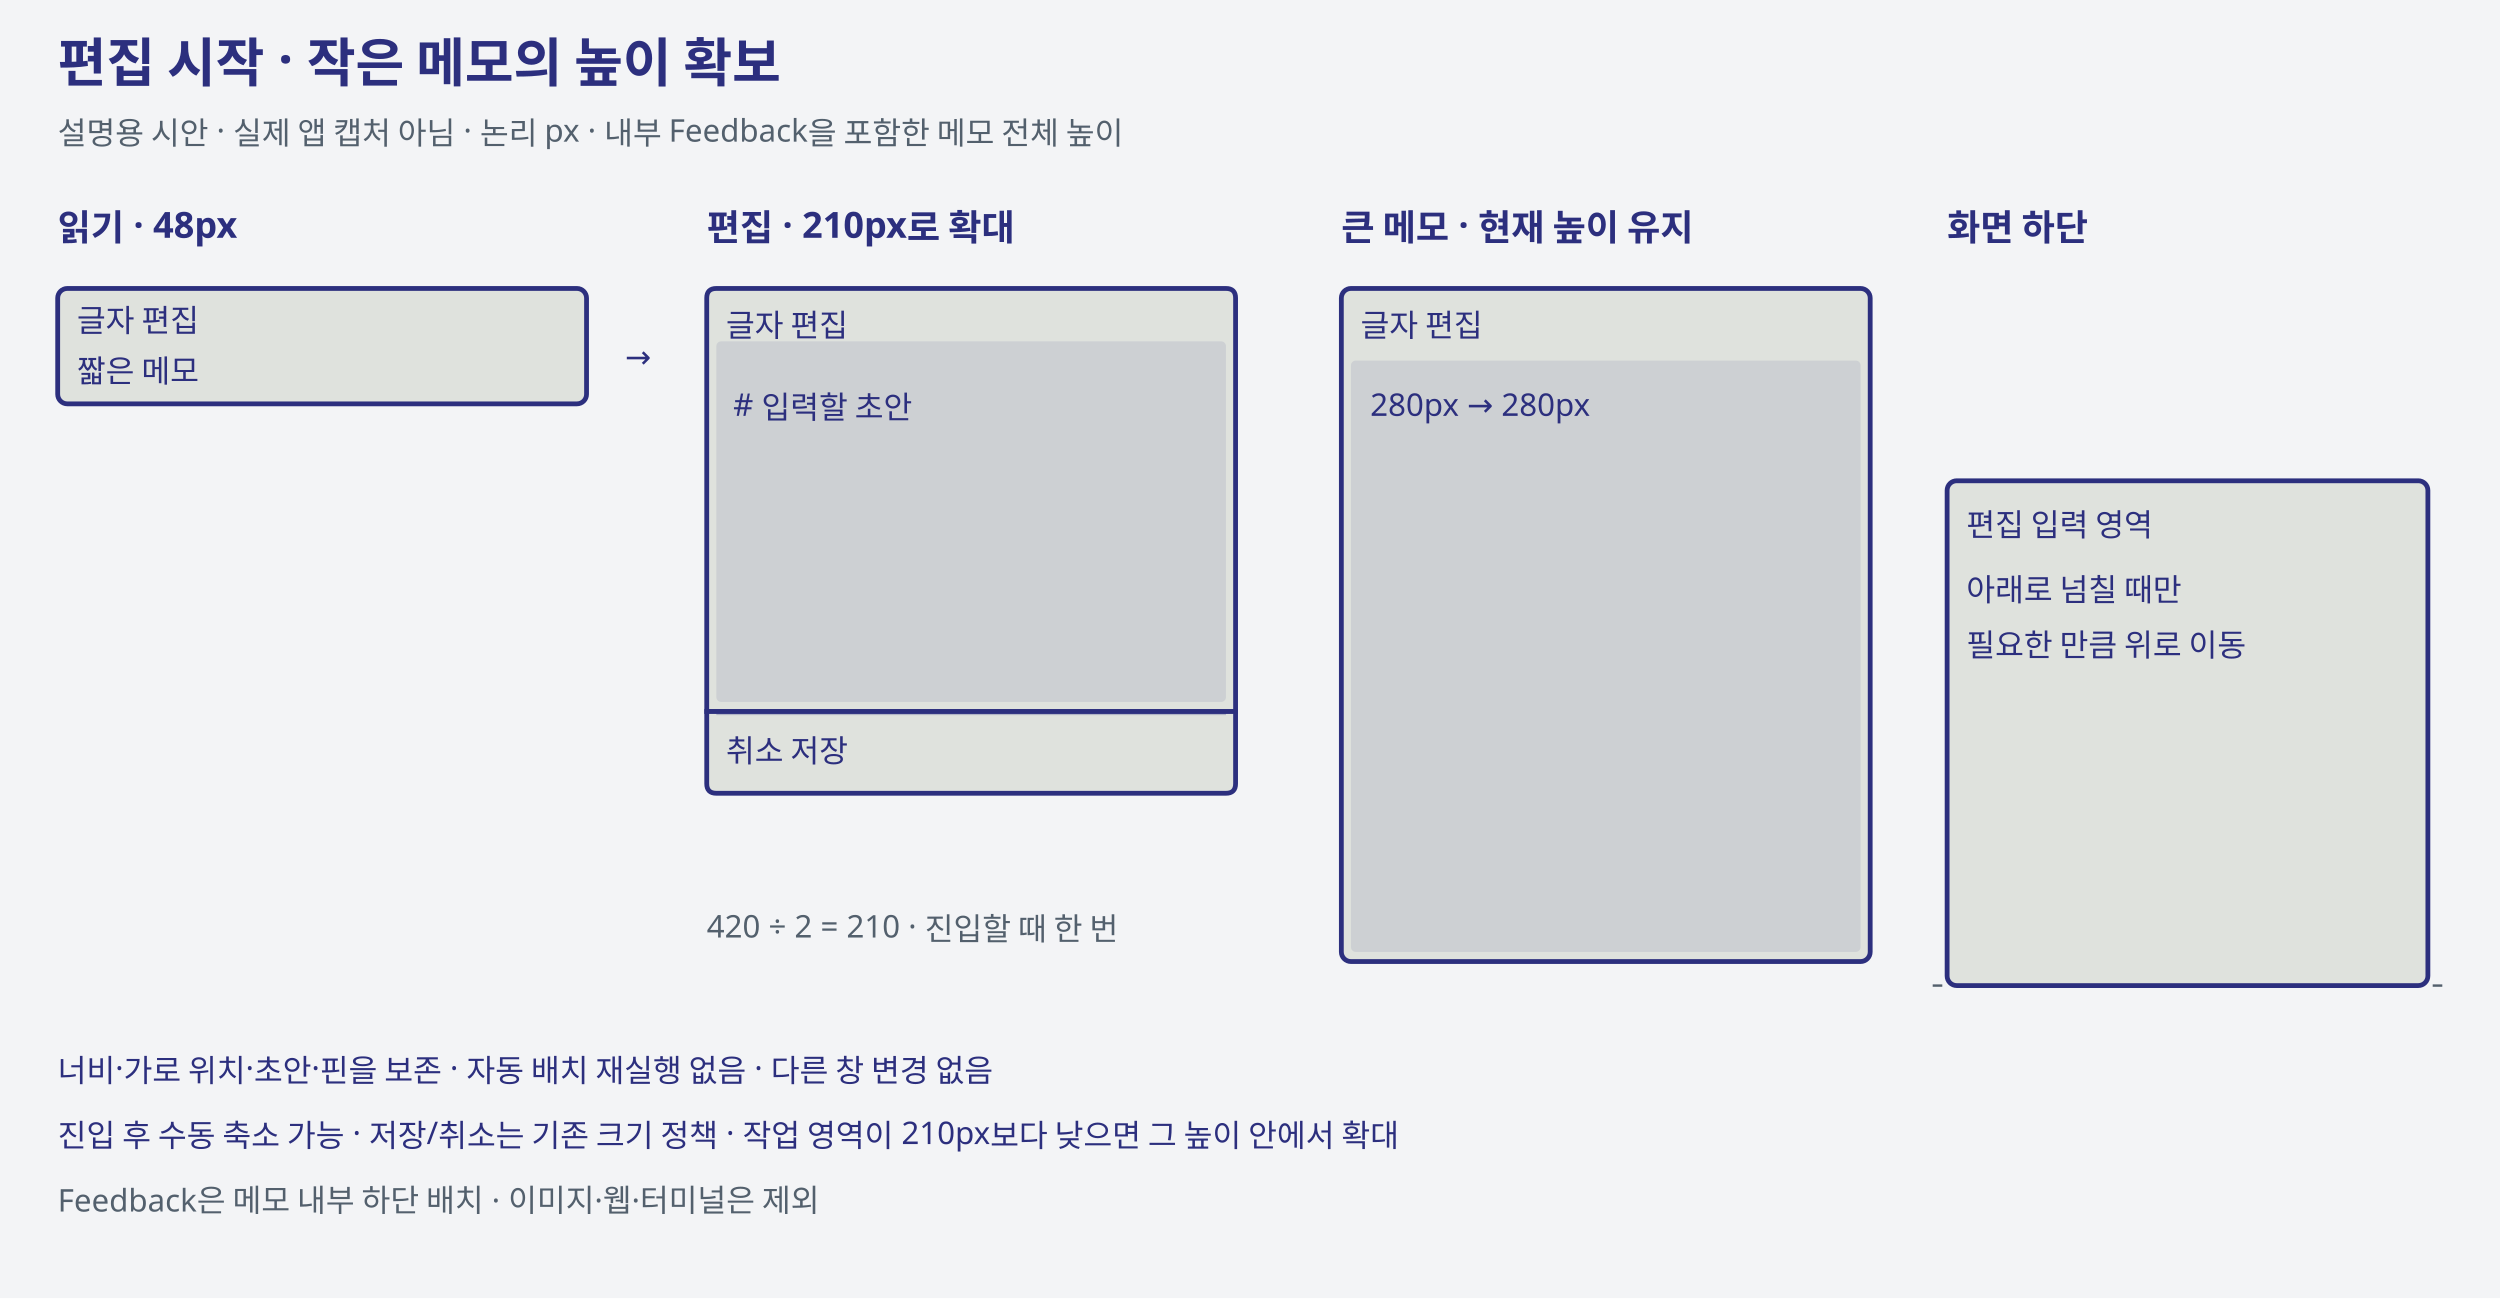
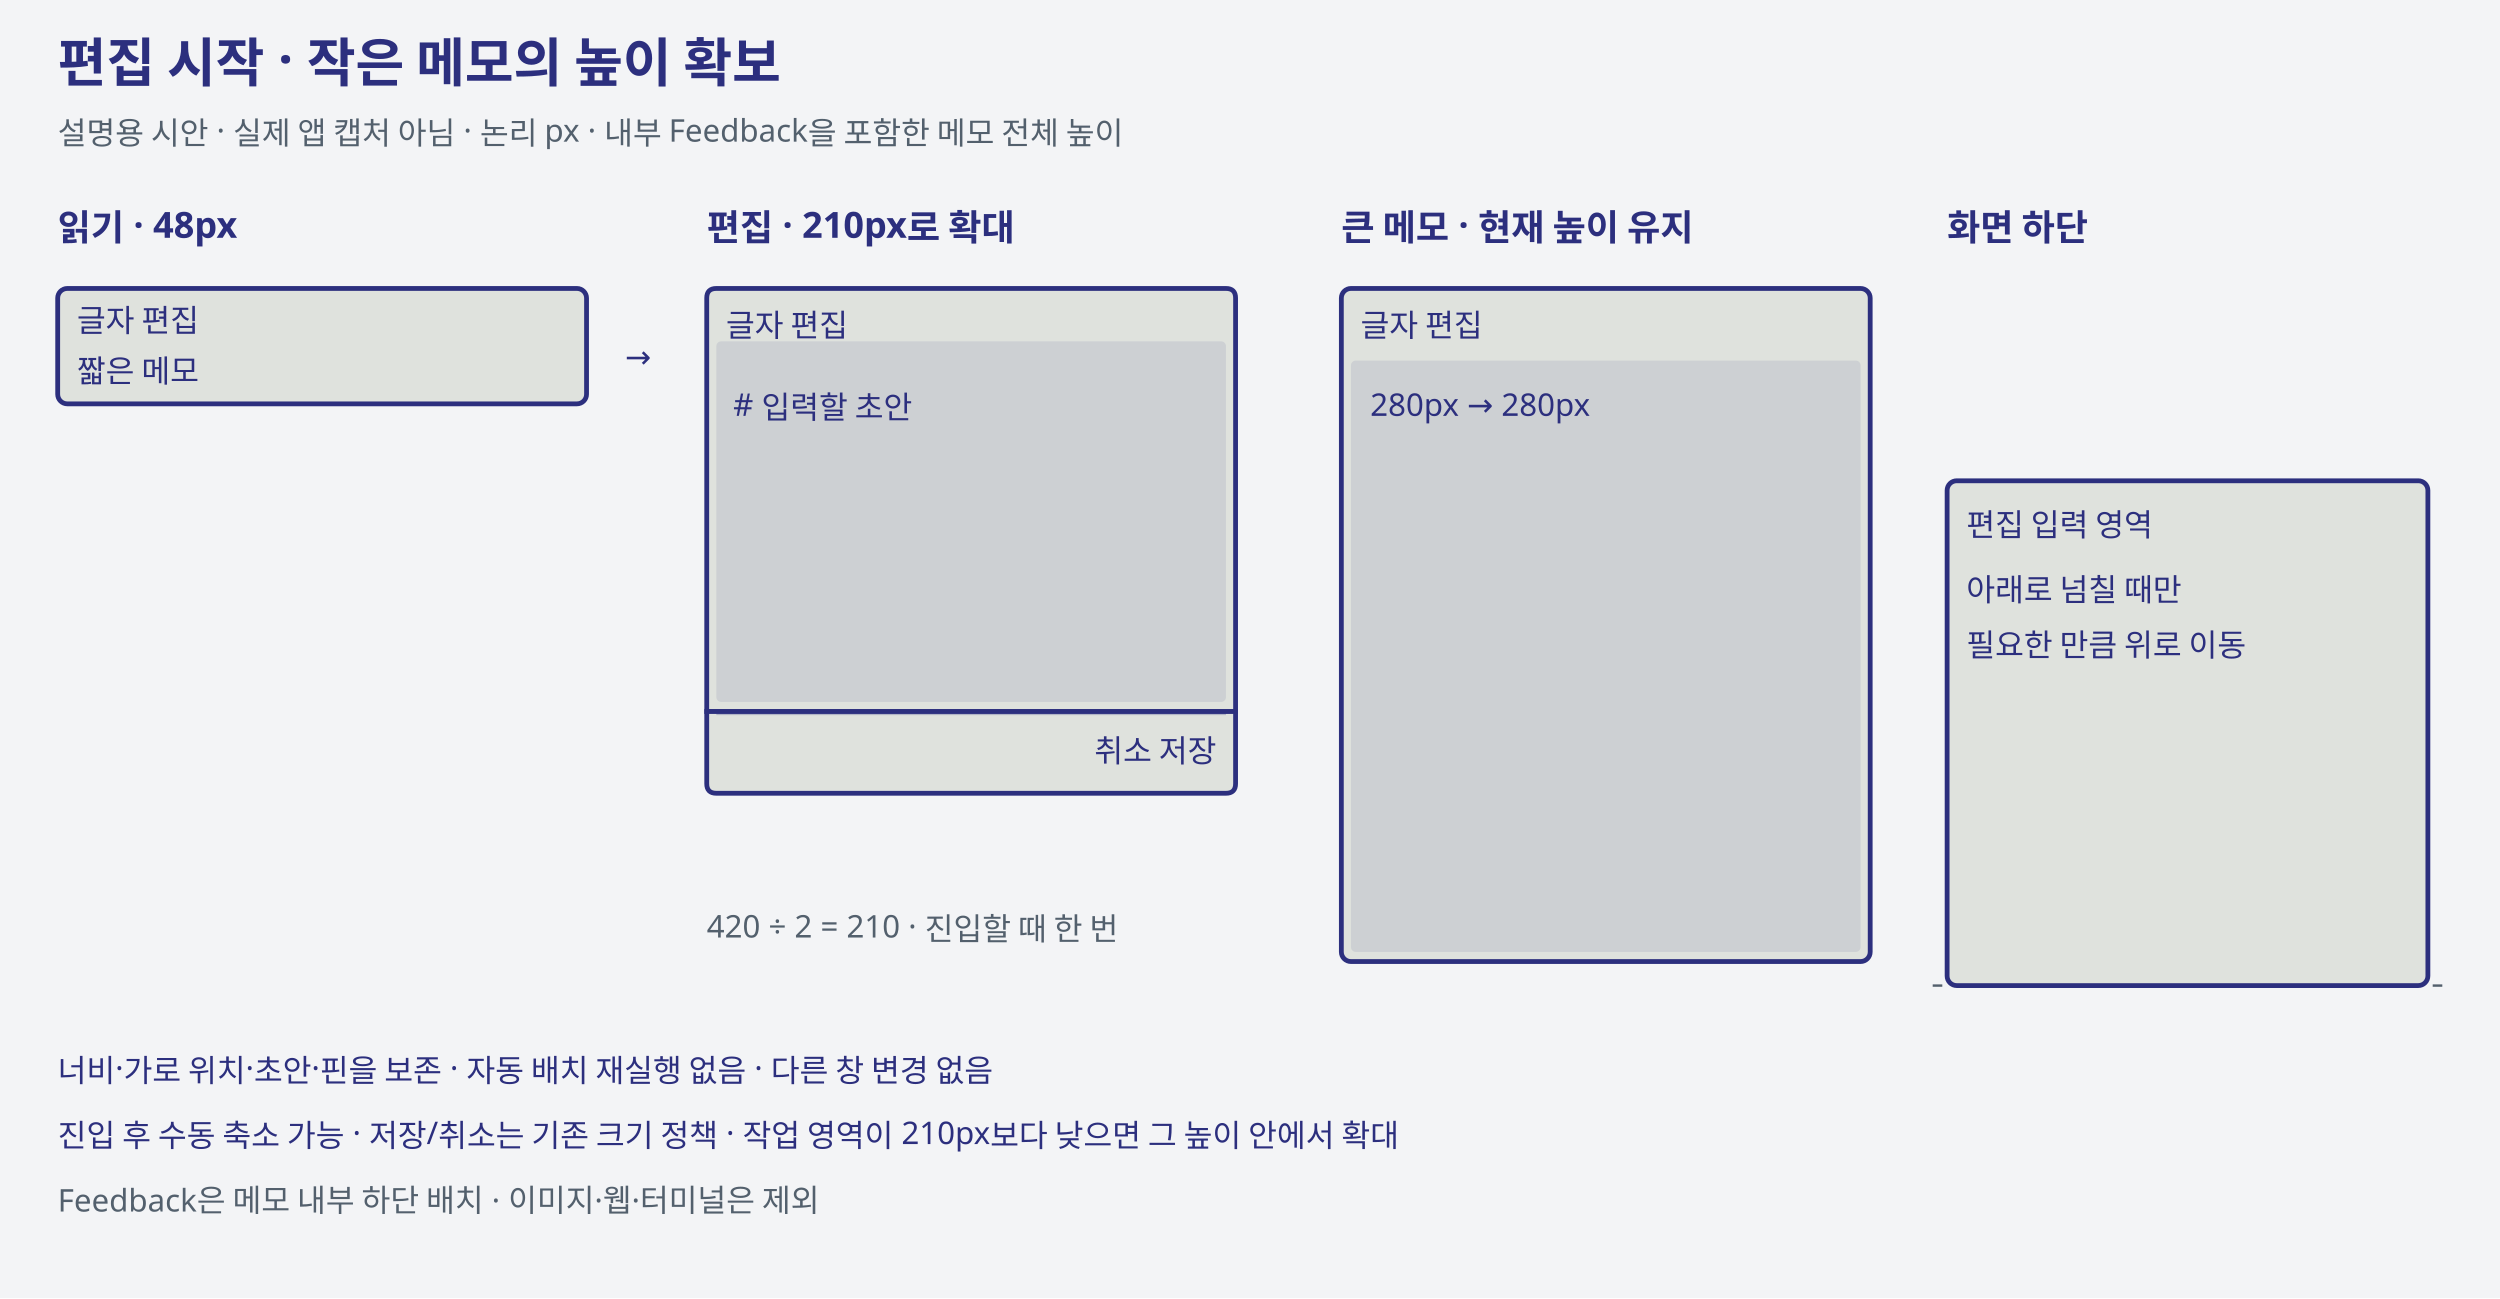
<svg xmlns="http://www.w3.org/2000/svg" width="1040" height="540" viewBox="0 0 1040 540">
  <style>text{font-family:"Apple SD Gothic Neo",sans-serif;fill:#2c2f7e;font-size:13px}.title{font-size:22px;font-weight:700}.label{font-size:15px;font-weight:600}.hint{fill:#53606d}.surface{fill:#dfe2dd;stroke:#2c2f7e;stroke-width:2}.editor{fill:#cdd0d3}</style>
  <rect width="1040" height="540" fill="#f3f4f6" />
  <text x="24" y="34" class="title">편집 시작 · 작은 메모의 높이 확보</text>
  <text x="24" y="60" class="hint">설명용 시안 · 실제 앱 캡처 아님 · 논리 px · 내부 Feedback을 포함한 메모 전체 높이</text>
  <text x="24" y="100" class="label">읽기 · 48px</text>
  <rect x="24" y="120" width="220" height="48" rx="4" class="surface" />
  <text x="32" y="138">글자  편집</text>
  <text x="32" y="159">짧은 메모</text>
  <text x="260" y="153">→</text>
  <text x="294" y="100" class="label">편집 · 210px로 확대</text>
  <path d="M298 120H510Q514 120 514 124V296H294V124Q294 120 298 120" class="surface" />
  <text x="302" y="140">글자  편집</text>
  <rect x="298" y="142" width="212" height="150" rx="2" class="editor" />
  <text x="305" y="173"># 입력할 초안</text>
  <path d="M294 296H514V326Q514 330 510 330H298Q294 330 294 326Z" class="surface" />
  <path d="M298 297H510" stroke="#2c2f7e" opacity=".25" />
-   <text x="302" y="317" font-size="11">취소   저장</text>
+   <text x="506" y="317" text-anchor="end" font-size="11">취소   저장</text>
  <text x="294" y="390" class="hint">420 ÷ 2 = 210 · 진입할 때 한 번</text>
  <text x="558" y="100" class="label">큰 메모 · 현재 높이 유지</text>
  <rect x="558" y="120" width="220" height="280" rx="4" class="surface" />
  <text x="566" y="140">글자  편집</text>
  <rect x="562" y="150" width="212" height="246" rx="2" class="editor" />
  <text x="570" y="173">280px → 280px</text>
  <text x="810" y="100" class="label">화면 하단</text>
  <path d="M804 410H1016" stroke="#53606d" stroke-dasharray="4 4" />
  <rect x="810" y="200" width="200" height="210" rx="4" class="surface" />
  <text x="818" y="223">편집 입력 영역</text>
  <text x="818" y="250">아래로 넘칠 때만</text>
  <text x="818" y="273">필요한 만큼 위로 이동</text>
  <text x="24" y="450">너비·가로 위치·초안·핀을 보존 · 자동 배치 재실행 없음 · 다른 창 변경 없음</text>
  <text x="24" y="477">진입 후 수동 축소 가능 · 저장/취소는 기존 크기 정책 · 작업 영역이 210px보다 낮으면 그 높이 안에서 확대</text>
  <text x="24" y="504" class="hint">Feedback은 메모 내부 하단 배치 · 이미지·웹·터미널은 제외</text>
</svg>
